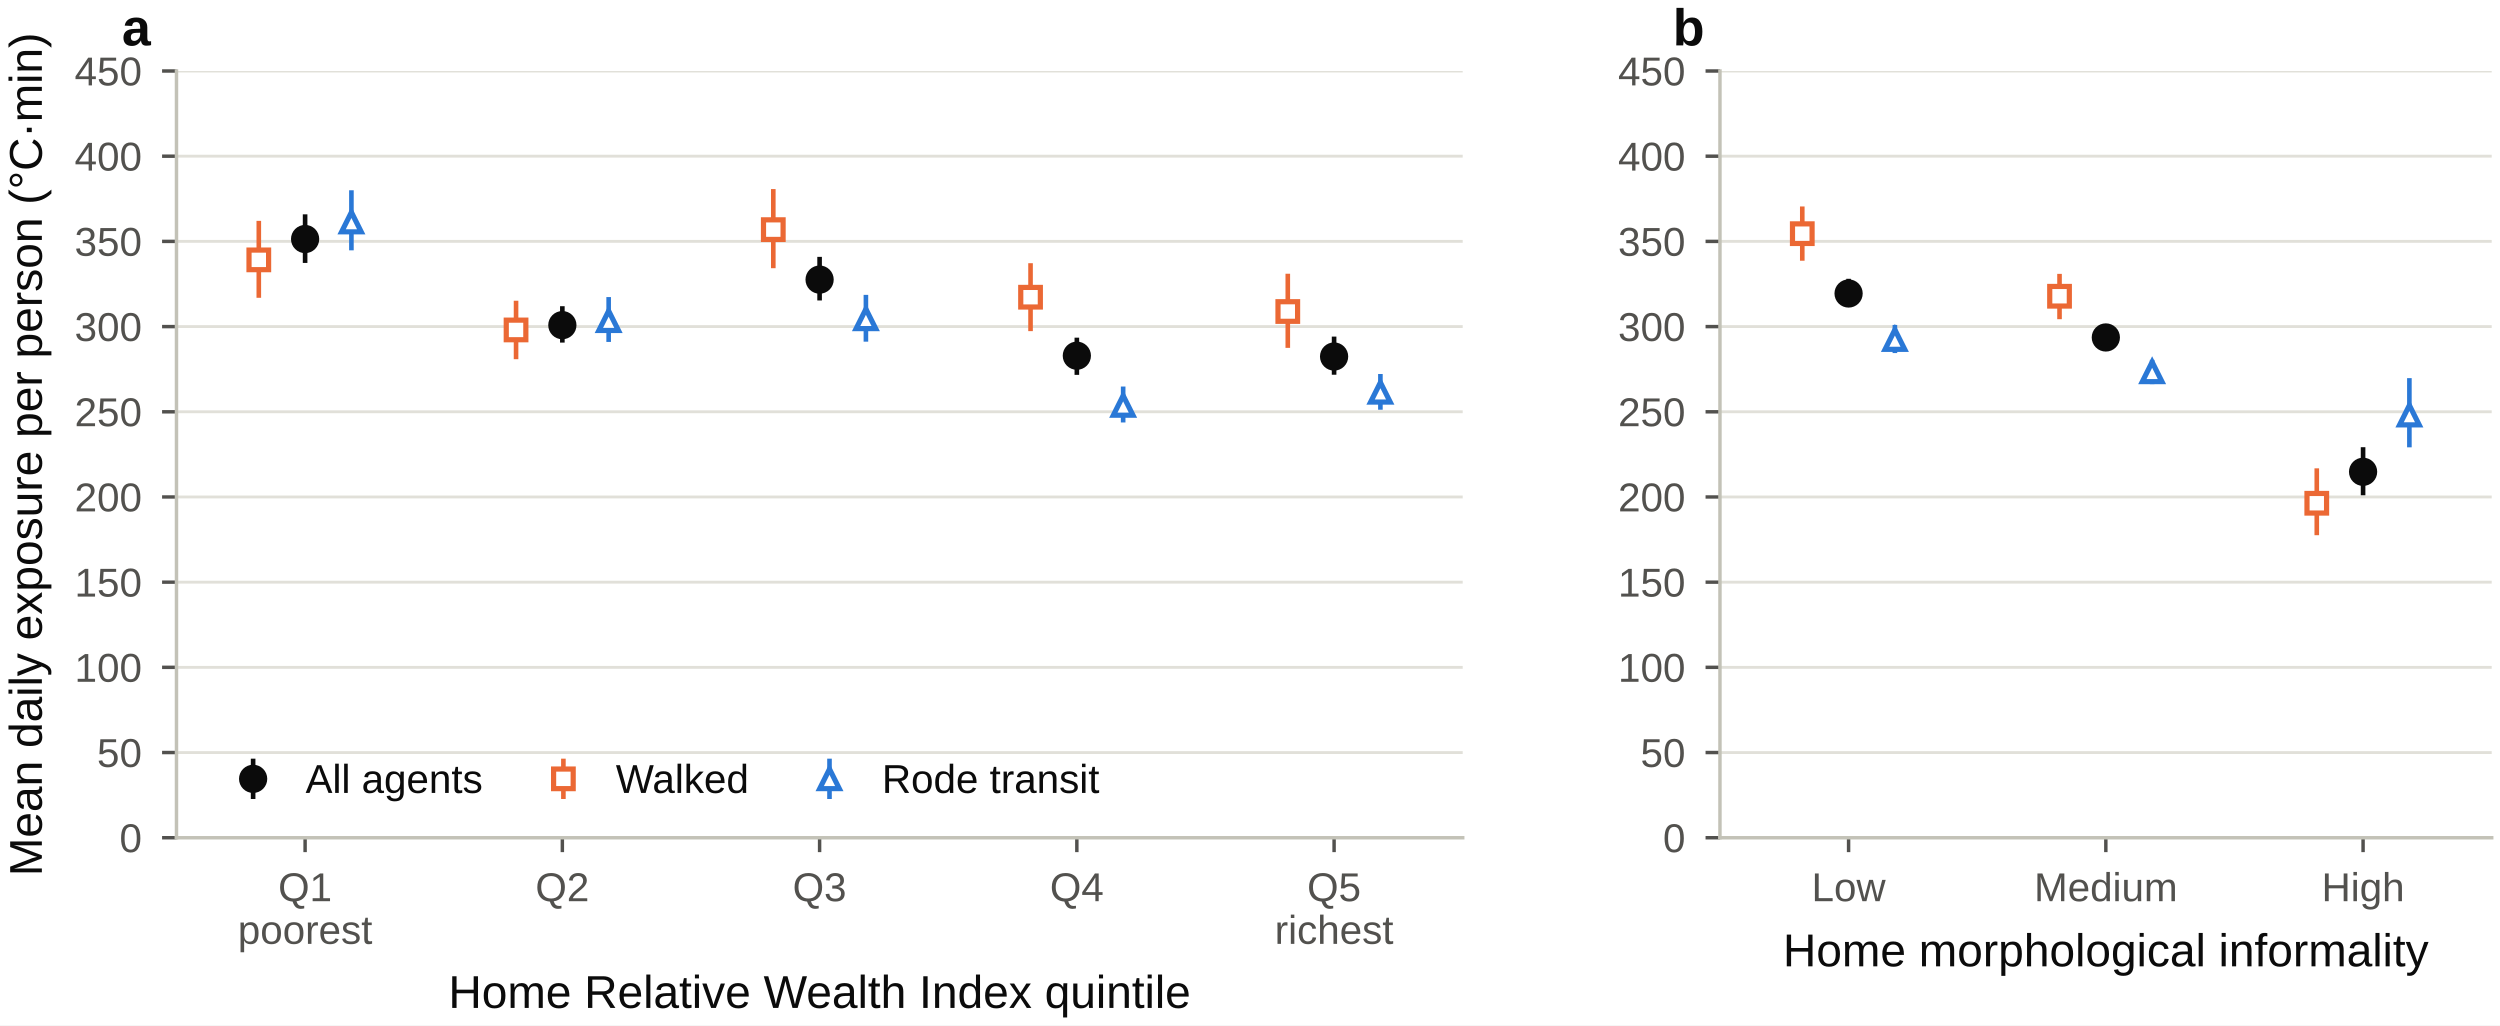
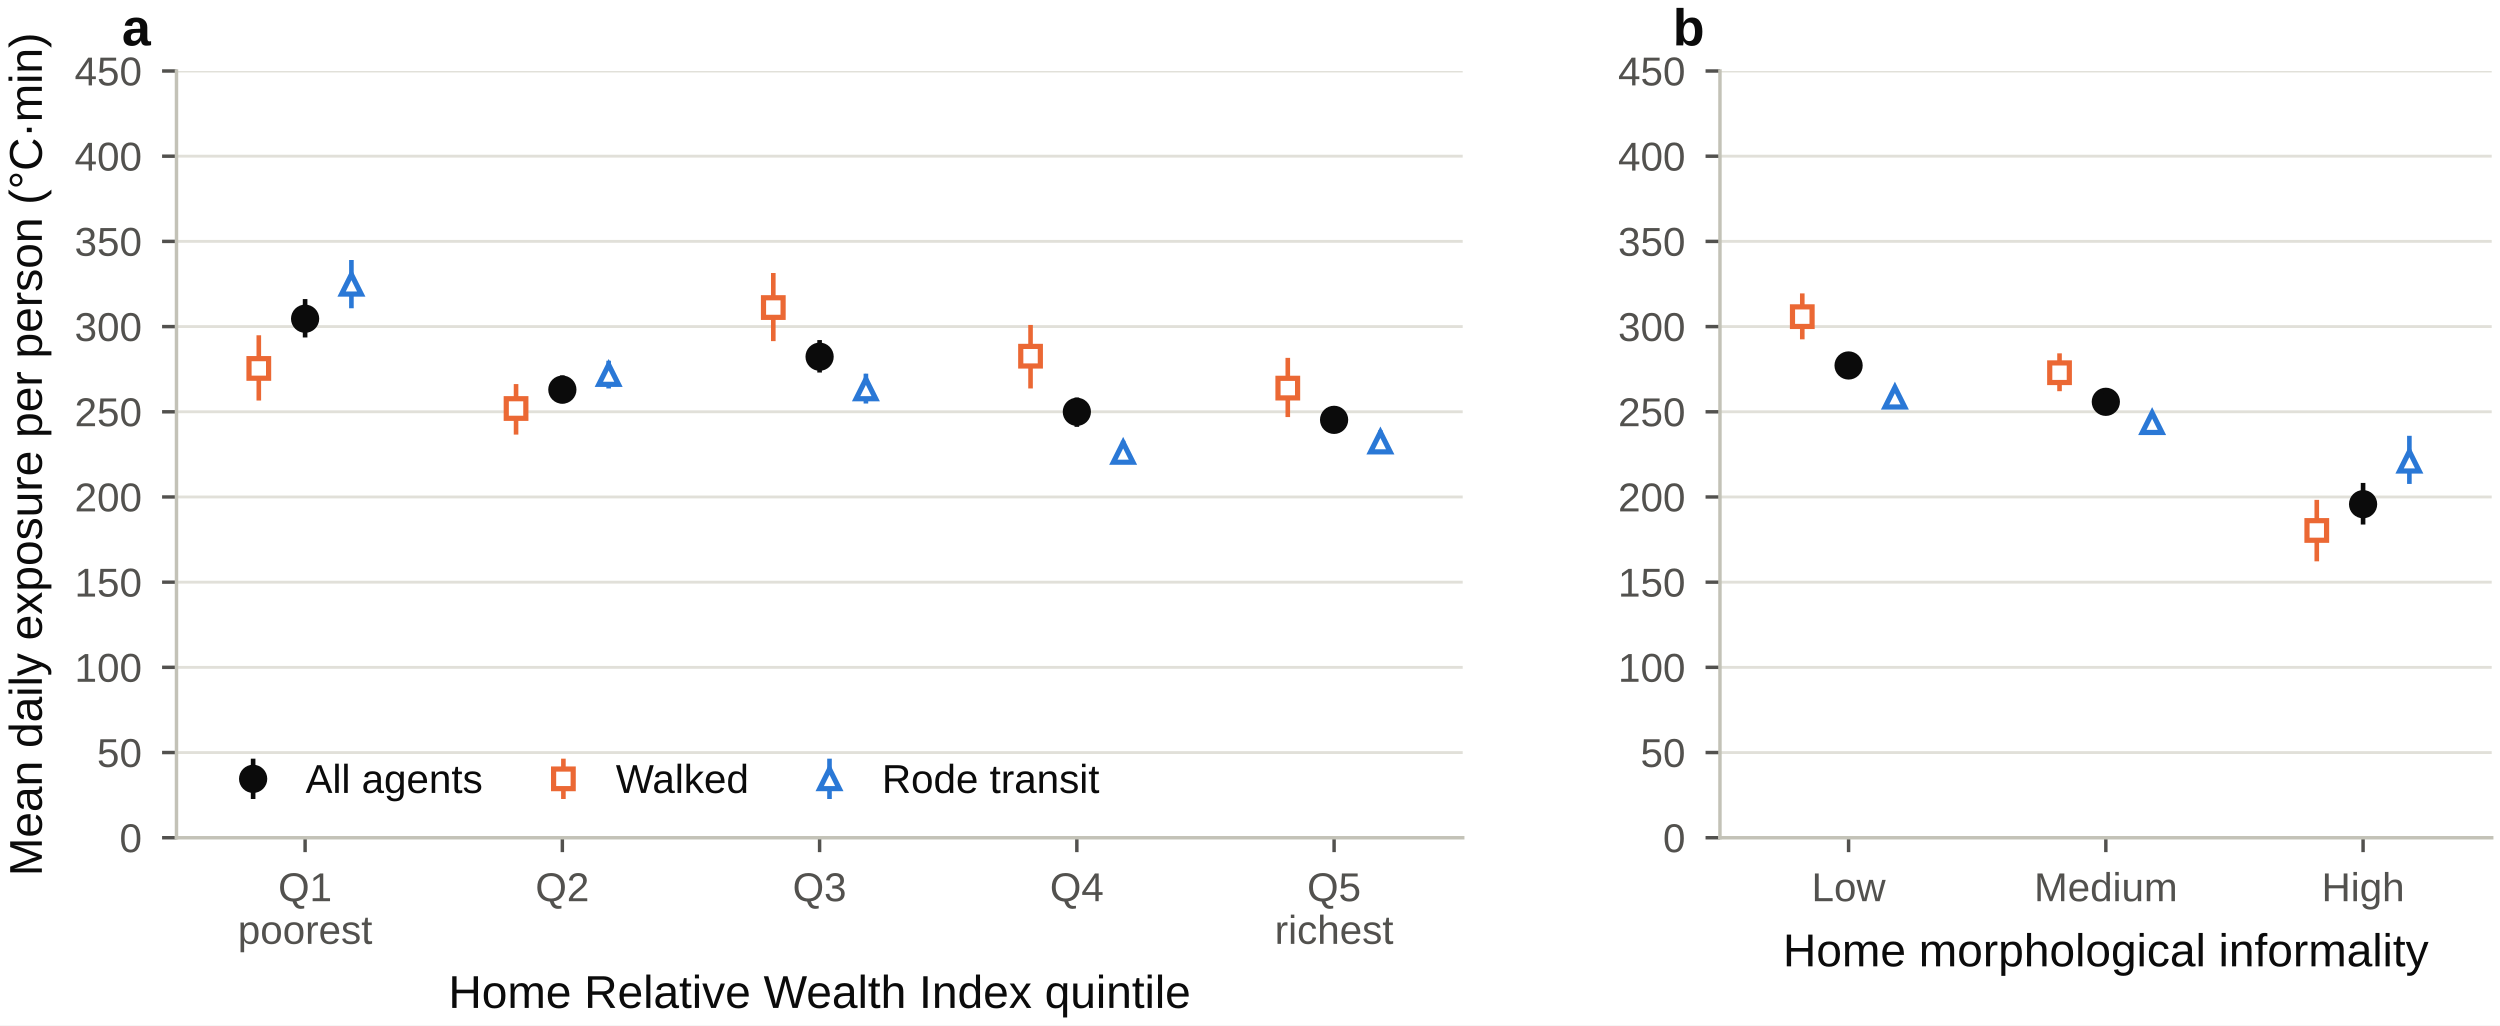
<svg xmlns="http://www.w3.org/2000/svg" xmlns:xlink="http://www.w3.org/1999/xlink" width="433.825pt" height="177.937pt" viewBox="0 0 433.825 177.937" version="1.1">
  <defs>
    <style type="text/css">*{stroke-linejoin: round; stroke-linecap: butt}</style>
  </defs>
  <g id="figure_1">
    <g id="patch_1">
      <path d="M 0 177.937  L 433.825 177.937  L 433.825 -0  L 0 -0  z " style="fill: #ffffff" />
    </g>
    <g id="axes_1">
      <g id="patch_2">
        <path d="M 30.625 145.375  L 253.825 145.375  L 253.825 12.319  L 30.625 12.319  z " style="fill: #ffffff" />
      </g>
      <g id="matplotlib.axis_1">
        <g id="xtick_1">
          <g id="line2d_1">
            <defs>
-               <path id="mcb47ee07dd" d="M 0 0  L 0 2.5  " style="stroke: #52514e; stroke-width: 0.6" />
+               <path id="me8b4abeab0" d="M 0 0  L 0 2.5  " style="stroke: #52514e; stroke-width: 0.6" />
            </defs>
            <g>
-               <use xlink:href="#mcb47ee07dd" x="52.945" y="145.375" style="fill: #52514e; stroke: #52514e; stroke-width: 0.6" />
+               <use xlink:href="#me8b4abeab0" x="52.945" y="145.375" style="fill: #52514e; stroke: #52514e; stroke-width: 0.6" />
            </g>
          </g>
          <g id="text_1">
            <text style="font-size: 7px; font-family: 'Arial'; fill: #52514e" transform="translate(48.2768 156.3857)">Q1</text>
            <text style="font-size: 7px; font-family: 'Arial'; fill: #52514e" transform="translate(41.27242 163.7895)">poorest</text>
          </g>
        </g>
        <g id="xtick_2">
          <g id="line2d_2">
            <g>
-               <use xlink:href="#mcb47ee07dd" x="97.585" y="145.375" style="fill: #52514e; stroke: #52514e; stroke-width: 0.6" />
+               <use xlink:href="#me8b4abeab0" x="97.585" y="145.375" style="fill: #52514e; stroke: #52514e; stroke-width: 0.6" />
            </g>
          </g>
          <g id="text_2">
            <text style="font-size: 7px; font-family: 'Arial'; text-anchor: middle; fill: #52514e" x="97.585" y="156.386" transform="rotate(-0 97.58547 156.3857)">Q2</text>
          </g>
        </g>
        <g id="xtick_3">
          <g id="line2d_3">
            <g>
-               <use xlink:href="#mcb47ee07dd" x="142.225" y="145.375" style="fill: #52514e; stroke: #52514e; stroke-width: 0.6" />
+               <use xlink:href="#me8b4abeab0" x="142.225" y="145.375" style="fill: #52514e; stroke: #52514e; stroke-width: 0.6" />
            </g>
          </g>
          <g id="text_3">
            <text style="font-size: 7px; font-family: 'Arial'; text-anchor: middle; fill: #52514e" x="142.225" y="156.386" transform="rotate(-0 142.2255 156.3857)">Q3</text>
          </g>
        </g>
        <g id="xtick_4">
          <g id="line2d_4">
            <g>
-               <use xlink:href="#mcb47ee07dd" x="186.865" y="145.375" style="fill: #52514e; stroke: #52514e; stroke-width: 0.6" />
+               <use xlink:href="#me8b4abeab0" x="186.865" y="145.375" style="fill: #52514e; stroke: #52514e; stroke-width: 0.6" />
            </g>
          </g>
          <g id="text_4">
            <text style="font-size: 7px; font-family: 'Arial'; text-anchor: middle; fill: #52514e" x="186.865" y="156.386" transform="rotate(-0 186.8655 156.3857)">Q4</text>
          </g>
        </g>
        <g id="xtick_5">
          <g id="line2d_5">
            <g>
-               <use xlink:href="#mcb47ee07dd" x="231.505" y="145.375" style="fill: #52514e; stroke: #52514e; stroke-width: 0.6" />
+               <use xlink:href="#me8b4abeab0" x="231.505" y="145.375" style="fill: #52514e; stroke: #52514e; stroke-width: 0.6" />
            </g>
          </g>
          <g id="text_5">
            <text style="font-size: 7px; font-family: 'Arial'; fill: #52514e" transform="translate(226.8368 156.3857)">Q5</text>
            <text style="font-size: 7px; font-family: 'Arial'; fill: #52514e" transform="translate(221.1974 163.7895)">richest</text>
          </g>
        </g>
        <g id="text_6">
          <text style="font-size: 8px; font-family: 'Arial'; text-anchor: middle; fill: #0b0b0b" x="142.225" y="174.907" transform="rotate(-0 142.2255 174.907)">Home Relative Wealth Index quintile</text>
        </g>
      </g>
      <g id="matplotlib.axis_2">
        <g id="ytick_1">
          <g id="line2d_6">
-             <path d="M 30.625 145.375  L 253.825 145.375  " clip-path="url(#p8432a512cd)" style="fill: none; stroke: #e1e0d9; stroke-width: 0.5; stroke-linecap: square" />
+             <path d="M 30.625 145.375  L 253.825 145.375  " clip-path="url(#p16212b5132)" style="fill: none; stroke: #e1e0d9; stroke-width: 0.5; stroke-linecap: square" />
          </g>
          <g id="line2d_7">
            <defs>
-               <path id="m8e9484d04b" d="M 0 0  L -2.5 0  " style="stroke: #52514e; stroke-width: 0.6" />
+               <path id="m7a0cb99cd7" d="M 0 0  L -2.5 0  " style="stroke: #52514e; stroke-width: 0.6" />
            </defs>
            <g>
-               <use xlink:href="#m8e9484d04b" x="30.625" y="145.375" style="fill: #52514e; stroke: #52514e; stroke-width: 0.6" />
+               <use xlink:href="#m7a0cb99cd7" x="30.625" y="145.375" style="fill: #52514e; stroke: #52514e; stroke-width: 0.6" />
            </g>
          </g>
          <g id="text_7">
            <text style="font-size: 7px; font-family: 'Arial'; text-anchor: end; fill: #52514e" x="24.625" y="147.88" transform="rotate(-0 24.62547 147.8805)">0</text>
          </g>
        </g>
        <g id="ytick_2">
          <g id="line2d_8">
-             <path d="M 30.625 130.591  L 253.825 130.591  " clip-path="url(#p8432a512cd)" style="fill: none; stroke: #e1e0d9; stroke-width: 0.5; stroke-linecap: square" />
+             <path d="M 30.625 130.591  L 253.825 130.591  " clip-path="url(#p16212b5132)" style="fill: none; stroke: #e1e0d9; stroke-width: 0.5; stroke-linecap: square" />
          </g>
          <g id="line2d_9">
            <g>
-               <use xlink:href="#m8e9484d04b" x="30.625" y="130.591" style="fill: #52514e; stroke: #52514e; stroke-width: 0.6" />
+               <use xlink:href="#m7a0cb99cd7" x="30.625" y="130.591" style="fill: #52514e; stroke: #52514e; stroke-width: 0.6" />
            </g>
          </g>
          <g id="text_8">
            <text style="font-size: 7px; font-family: 'Arial'; text-anchor: end; fill: #52514e" x="24.625" y="133.096" transform="rotate(-0 24.62547 133.0965)">50</text>
          </g>
        </g>
        <g id="ytick_3">
          <g id="line2d_10">
-             <path d="M 30.625 115.807  L 253.825 115.807  " clip-path="url(#p8432a512cd)" style="fill: none; stroke: #e1e0d9; stroke-width: 0.5; stroke-linecap: square" />
+             <path d="M 30.625 115.807  L 253.825 115.807  " clip-path="url(#p16212b5132)" style="fill: none; stroke: #e1e0d9; stroke-width: 0.5; stroke-linecap: square" />
          </g>
          <g id="line2d_11">
            <g>
-               <use xlink:href="#m8e9484d04b" x="30.625" y="115.807" style="fill: #52514e; stroke: #52514e; stroke-width: 0.6" />
+               <use xlink:href="#m7a0cb99cd7" x="30.625" y="115.807" style="fill: #52514e; stroke: #52514e; stroke-width: 0.6" />
            </g>
          </g>
          <g id="text_9">
            <text style="font-size: 7px; font-family: 'Arial'; text-anchor: end; fill: #52514e" x="24.625" y="118.312" transform="rotate(-0 24.62547 118.3125)">100</text>
          </g>
        </g>
        <g id="ytick_4">
          <g id="line2d_12">
-             <path d="M 30.625 101.023  L 253.825 101.023  " clip-path="url(#p8432a512cd)" style="fill: none; stroke: #e1e0d9; stroke-width: 0.5; stroke-linecap: square" />
+             <path d="M 30.625 101.023  L 253.825 101.023  " clip-path="url(#p16212b5132)" style="fill: none; stroke: #e1e0d9; stroke-width: 0.5; stroke-linecap: square" />
          </g>
          <g id="line2d_13">
            <g>
-               <use xlink:href="#m8e9484d04b" x="30.625" y="101.023" style="fill: #52514e; stroke: #52514e; stroke-width: 0.6" />
+               <use xlink:href="#m7a0cb99cd7" x="30.625" y="101.023" style="fill: #52514e; stroke: #52514e; stroke-width: 0.6" />
            </g>
          </g>
          <g id="text_10">
            <text style="font-size: 7px; font-family: 'Arial'; text-anchor: end; fill: #52514e" x="24.625" y="103.528" transform="rotate(-0 24.62547 103.5285)">150</text>
          </g>
        </g>
        <g id="ytick_5">
          <g id="line2d_14">
-             <path d="M 30.625 86.239  L 253.825 86.239  " clip-path="url(#p8432a512cd)" style="fill: none; stroke: #e1e0d9; stroke-width: 0.5; stroke-linecap: square" />
+             <path d="M 30.625 86.239  L 253.825 86.239  " clip-path="url(#p16212b5132)" style="fill: none; stroke: #e1e0d9; stroke-width: 0.5; stroke-linecap: square" />
          </g>
          <g id="line2d_15">
            <g>
-               <use xlink:href="#m8e9484d04b" x="30.625" y="86.239" style="fill: #52514e; stroke: #52514e; stroke-width: 0.6" />
+               <use xlink:href="#m7a0cb99cd7" x="30.625" y="86.239" style="fill: #52514e; stroke: #52514e; stroke-width: 0.6" />
            </g>
          </g>
          <g id="text_11">
            <text style="font-size: 7px; font-family: 'Arial'; text-anchor: end; fill: #52514e" x="24.625" y="88.744" transform="rotate(-0 24.62547 88.74448)">200</text>
          </g>
        </g>
        <g id="ytick_6">
          <g id="line2d_16">
-             <path d="M 30.625 71.455  L 253.825 71.455  " clip-path="url(#p8432a512cd)" style="fill: none; stroke: #e1e0d9; stroke-width: 0.5; stroke-linecap: square" />
+             <path d="M 30.625 71.455  L 253.825 71.455  " clip-path="url(#p16212b5132)" style="fill: none; stroke: #e1e0d9; stroke-width: 0.5; stroke-linecap: square" />
          </g>
          <g id="line2d_17">
            <g>
-               <use xlink:href="#m8e9484d04b" x="30.625" y="71.455" style="fill: #52514e; stroke: #52514e; stroke-width: 0.6" />
+               <use xlink:href="#m7a0cb99cd7" x="30.625" y="71.455" style="fill: #52514e; stroke: #52514e; stroke-width: 0.6" />
            </g>
          </g>
          <g id="text_12">
            <text style="font-size: 7px; font-family: 'Arial'; text-anchor: end; fill: #52514e" x="24.625" y="73.96" transform="rotate(-0 24.62547 73.96048)">250</text>
          </g>
        </g>
        <g id="ytick_7">
          <g id="line2d_18">
-             <path d="M 30.625 56.671  L 253.825 56.671  " clip-path="url(#p8432a512cd)" style="fill: none; stroke: #e1e0d9; stroke-width: 0.5; stroke-linecap: square" />
+             <path d="M 30.625 56.671  L 253.825 56.671  " clip-path="url(#p16212b5132)" style="fill: none; stroke: #e1e0d9; stroke-width: 0.5; stroke-linecap: square" />
          </g>
          <g id="line2d_19">
            <g>
-               <use xlink:href="#m8e9484d04b" x="30.625" y="56.671" style="fill: #52514e; stroke: #52514e; stroke-width: 0.6" />
+               <use xlink:href="#m7a0cb99cd7" x="30.625" y="56.671" style="fill: #52514e; stroke: #52514e; stroke-width: 0.6" />
            </g>
          </g>
          <g id="text_13">
            <text style="font-size: 7px; font-family: 'Arial'; text-anchor: end; fill: #52514e" x="24.625" y="59.176" transform="rotate(-0 24.62547 59.17648)">300</text>
          </g>
        </g>
        <g id="ytick_8">
          <g id="line2d_20">
-             <path d="M 30.625 41.887  L 253.825 41.887  " clip-path="url(#p8432a512cd)" style="fill: none; stroke: #e1e0d9; stroke-width: 0.5; stroke-linecap: square" />
+             <path d="M 30.625 41.887  L 253.825 41.887  " clip-path="url(#p16212b5132)" style="fill: none; stroke: #e1e0d9; stroke-width: 0.5; stroke-linecap: square" />
          </g>
          <g id="line2d_21">
            <g>
-               <use xlink:href="#m8e9484d04b" x="30.625" y="41.887" style="fill: #52514e; stroke: #52514e; stroke-width: 0.6" />
+               <use xlink:href="#m7a0cb99cd7" x="30.625" y="41.887" style="fill: #52514e; stroke: #52514e; stroke-width: 0.6" />
            </g>
          </g>
          <g id="text_14">
            <text style="font-size: 7px; font-family: 'Arial'; text-anchor: end; fill: #52514e" x="24.625" y="44.392" transform="rotate(-0 24.62547 44.39248)">350</text>
          </g>
        </g>
        <g id="ytick_9">
          <g id="line2d_22">
-             <path d="M 30.625 27.103  L 253.825 27.103  " clip-path="url(#p8432a512cd)" style="fill: none; stroke: #e1e0d9; stroke-width: 0.5; stroke-linecap: square" />
+             <path d="M 30.625 27.103  L 253.825 27.103  " clip-path="url(#p16212b5132)" style="fill: none; stroke: #e1e0d9; stroke-width: 0.5; stroke-linecap: square" />
          </g>
          <g id="line2d_23">
            <g>
-               <use xlink:href="#m8e9484d04b" x="30.625" y="27.103" style="fill: #52514e; stroke: #52514e; stroke-width: 0.6" />
+               <use xlink:href="#m7a0cb99cd7" x="30.625" y="27.103" style="fill: #52514e; stroke: #52514e; stroke-width: 0.6" />
            </g>
          </g>
          <g id="text_15">
            <text style="font-size: 7px; font-family: 'Arial'; text-anchor: end; fill: #52514e" x="24.625" y="29.608" transform="rotate(-0 24.62547 29.60848)">400</text>
          </g>
        </g>
        <g id="ytick_10">
          <g id="line2d_24">
-             <path d="M 30.625 12.319  L 253.825 12.319  " clip-path="url(#p8432a512cd)" style="fill: none; stroke: #e1e0d9; stroke-width: 0.5; stroke-linecap: square" />
+             <path d="M 30.625 12.319  L 253.825 12.319  " clip-path="url(#p16212b5132)" style="fill: none; stroke: #e1e0d9; stroke-width: 0.5; stroke-linecap: square" />
          </g>
          <g id="line2d_25">
            <g>
-               <use xlink:href="#m8e9484d04b" x="30.625" y="12.319" style="fill: #52514e; stroke: #52514e; stroke-width: 0.6" />
+               <use xlink:href="#m7a0cb99cd7" x="30.625" y="12.319" style="fill: #52514e; stroke: #52514e; stroke-width: 0.6" />
            </g>
          </g>
          <g id="text_16">
            <text style="font-size: 7px; font-family: 'Arial'; text-anchor: end; fill: #52514e" x="24.625" y="14.824" transform="rotate(-0 24.62547 14.82448)">450</text>
          </g>
        </g>
        <g id="text_17">
          <text style="font-size: 8px; font-family: 'Arial'; text-anchor: middle; fill: #0b0b0b" x="7.264" y="78.847" transform="rotate(-90 7.26375 78.84725)">Mean daily exposure per person (°C·min)</text>
        </g>
      </g>
      <g id="LineCollection_1">
-         <path d="M 52.945 45.628  L 52.945 37.189  " clip-path="url(#p8432a512cd)" style="fill: none; stroke: #0b0b0b; stroke-width: 0.8" />
-         <path d="M 97.585 59.447  L 97.585 53.13  " clip-path="url(#p8432a512cd)" style="fill: none; stroke: #0b0b0b; stroke-width: 0.8" />
-         <path d="M 142.225 52.14  L 142.225 44.569  " clip-path="url(#p8432a512cd)" style="fill: none; stroke: #0b0b0b; stroke-width: 0.8" />
-         <path d="M 186.865 65.055  L 186.865 58.593  " clip-path="url(#p8432a512cd)" style="fill: none; stroke: #0b0b0b; stroke-width: 0.8" />
-         <path d="M 231.505 65.024  L 231.505 58.413  " clip-path="url(#p8432a512cd)" style="fill: none; stroke: #0b0b0b; stroke-width: 0.8" />
+         <path d="M 52.945 58.561  L 52.945 51.9  " clip-path="url(#p16212b5132)" style="fill: none; stroke: #0b0b0b; stroke-width: 0.8" />
+         <path d="M 97.585 69.983  L 97.585 65.138  " clip-path="url(#p16212b5132)" style="fill: none; stroke: #0b0b0b; stroke-width: 0.8" />
+         <path d="M 142.225 64.648  L 142.225 59.012  " clip-path="url(#p16212b5132)" style="fill: none; stroke: #0b0b0b; stroke-width: 0.8" />
+         <path d="M 186.865 74.069  L 186.865 68.987  " clip-path="url(#p16212b5132)" style="fill: none; stroke: #0b0b0b; stroke-width: 0.8" />
+         <path d="M 231.505 75.132  L 231.505 70.452  " clip-path="url(#p16212b5132)" style="fill: none; stroke: #0b0b0b; stroke-width: 0.8" />
      </g>
      <g id="LineCollection_2">
-         <path d="M 44.91 51.679  L 44.91 38.328  " clip-path="url(#p8432a512cd)" style="fill: none; stroke: #eb6834; stroke-width: 0.8" />
-         <path d="M 89.55 62.336  L 89.55 52.185  " clip-path="url(#p8432a512cd)" style="fill: none; stroke: #eb6834; stroke-width: 0.8" />
-         <path d="M 134.19 46.538  L 134.19 32.807  " clip-path="url(#p8432a512cd)" style="fill: none; stroke: #eb6834; stroke-width: 0.8" />
-         <path d="M 178.83 57.46  L 178.83 45.67  " clip-path="url(#p8432a512cd)" style="fill: none; stroke: #eb6834; stroke-width: 0.8" />
-         <path d="M 223.47 60.361  L 223.47 47.506  " clip-path="url(#p8432a512cd)" style="fill: none; stroke: #eb6834; stroke-width: 0.8" />
+         <path d="M 44.91 69.503  L 44.91 58.182  " clip-path="url(#p16212b5132)" style="fill: none; stroke: #eb6834; stroke-width: 0.8" />
+         <path d="M 89.55 75.417  L 89.55 66.647  " clip-path="url(#p16212b5132)" style="fill: none; stroke: #eb6834; stroke-width: 0.8" />
+         <path d="M 134.19 59.192  L 134.19 47.377  " clip-path="url(#p16212b5132)" style="fill: none; stroke: #eb6834; stroke-width: 0.8" />
+         <path d="M 178.83 67.415  L 178.83 56.388  " clip-path="url(#p16212b5132)" style="fill: none; stroke: #eb6834; stroke-width: 0.8" />
+         <path d="M 223.47 72.373  L 223.47 62.099  " clip-path="url(#p16212b5132)" style="fill: none; stroke: #eb6834; stroke-width: 0.8" />
      </g>
      <g id="LineCollection_3">
-         <path d="M 60.981 43.44  L 60.981 33.013  " clip-path="url(#p8432a512cd)" style="fill: none; stroke: #2a78d6; stroke-width: 0.8" />
-         <path d="M 105.621 59.334  L 105.621 51.553  " clip-path="url(#p8432a512cd)" style="fill: none; stroke: #2a78d6; stroke-width: 0.8" />
-         <path d="M 150.261 59.288  L 150.261 51.163  " clip-path="url(#p8432a512cd)" style="fill: none; stroke: #2a78d6; stroke-width: 0.8" />
-         <path d="M 194.901 73.316  L 194.901 67.077  " clip-path="url(#p8432a512cd)" style="fill: none; stroke: #2a78d6; stroke-width: 0.8" />
-         <path d="M 239.541 71.096  L 239.541 64.898  " clip-path="url(#p8432a512cd)" style="fill: none; stroke: #2a78d6; stroke-width: 0.8" />
+         <path d="M 60.981 53.493  L 60.981 45.121  " clip-path="url(#p16212b5132)" style="fill: none; stroke: #2a78d6; stroke-width: 0.8" />
+         <path d="M 105.621 67.411  L 105.621 62.598  " clip-path="url(#p16212b5132)" style="fill: none; stroke: #2a78d6; stroke-width: 0.8" />
+         <path d="M 150.261 70.02  L 150.261 64.839  " clip-path="url(#p16212b5132)" style="fill: none; stroke: #2a78d6; stroke-width: 0.8" />
+         <path d="M 194.901 80.432  L 194.901 76.489  " clip-path="url(#p16212b5132)" style="fill: none; stroke: #2a78d6; stroke-width: 0.8" />
+         <path d="M 239.541 78.672  L 239.541 74.671  " clip-path="url(#p16212b5132)" style="fill: none; stroke: #2a78d6; stroke-width: 0.8" />
      </g>
      <g id="line2d_26">
        <defs>
-           <path id="m02c1b3b23f" d="M 0 2  C 0.53 2 1.039 1.789 1.414 1.414  C 1.789 1.039 2 0.53 2 0  C 2 -0.53 1.789 -1.039 1.414 -1.414  C 1.039 -1.789 0.53 -2 0 -2  C -0.53 -2 -1.039 -1.789 -1.414 -1.414  C -1.789 -1.039 -2 -0.53 -2 0  C -2 0.53 -1.789 1.039 -1.414 1.414  C -1.039 1.789 -0.53 2 0 2  z " style="stroke: #0b0b0b; stroke-width: 0.9" />
+           <path id="mbb3d661cba" d="M 0 2  C 0.53 2 1.039 1.789 1.414 1.414  C 1.789 1.039 2 0.53 2 0  C 2 -0.53 1.789 -1.039 1.414 -1.414  C 1.039 -1.789 0.53 -2 0 -2  C -0.53 -2 -1.039 -1.789 -1.414 -1.414  C -1.789 -1.039 -2 -0.53 -2 0  C -2 0.53 -1.789 1.039 -1.414 1.414  C -1.039 1.789 -0.53 2 0 2  z " style="stroke: #0b0b0b; stroke-width: 0.9" />
        </defs>
-         <g clip-path="url(#p8432a512cd)">
-           <use xlink:href="#m02c1b3b23f" x="52.945" y="41.479" style="fill: #0b0b0b; stroke: #0b0b0b; stroke-width: 0.9" />
-           <use xlink:href="#m02c1b3b23f" x="97.585" y="56.423" style="fill: #0b0b0b; stroke: #0b0b0b; stroke-width: 0.9" />
-           <use xlink:href="#m02c1b3b23f" x="142.225" y="48.521" style="fill: #0b0b0b; stroke: #0b0b0b; stroke-width: 0.9" />
-           <use xlink:href="#m02c1b3b23f" x="186.865" y="61.726" style="fill: #0b0b0b; stroke: #0b0b0b; stroke-width: 0.9" />
-           <use xlink:href="#m02c1b3b23f" x="231.505" y="61.865" style="fill: #0b0b0b; stroke: #0b0b0b; stroke-width: 0.9" />
+         <g clip-path="url(#p16212b5132)">
+           <use xlink:href="#mbb3d661cba" x="52.945" y="55.308" style="fill: #0b0b0b; stroke: #0b0b0b; stroke-width: 0.9" />
+           <use xlink:href="#mbb3d661cba" x="97.585" y="67.617" style="fill: #0b0b0b; stroke: #0b0b0b; stroke-width: 0.9" />
+           <use xlink:href="#mbb3d661cba" x="142.225" y="61.898" style="fill: #0b0b0b; stroke: #0b0b0b; stroke-width: 0.9" />
+           <use xlink:href="#mbb3d661cba" x="186.865" y="71.464" style="fill: #0b0b0b; stroke: #0b0b0b; stroke-width: 0.9" />
+           <use xlink:href="#mbb3d661cba" x="231.505" y="72.857" style="fill: #0b0b0b; stroke: #0b0b0b; stroke-width: 0.9" />
        </g>
      </g>
      <g id="line2d_27">
        <defs>
-           <path id="mee8a80bf73" d="M -1.7 1.7  L 1.7 1.7  L 1.7 -1.7  L -1.7 -1.7  z " style="stroke: #eb6834; stroke-width: 0.9; stroke-linejoin: miter" />
+           <path id="m64387b43eb" d="M -1.7 1.7  L 1.7 1.7  L 1.7 -1.7  L -1.7 -1.7  z " style="stroke: #eb6834; stroke-width: 0.9; stroke-linejoin: miter" />
        </defs>
-         <g clip-path="url(#p8432a512cd)">
-           <use xlink:href="#mee8a80bf73" x="44.91" y="45.096" style="fill: #ffffff; stroke: #eb6834; stroke-width: 0.9; stroke-linejoin: miter" />
-           <use xlink:href="#mee8a80bf73" x="89.55" y="57.255" style="fill: #ffffff; stroke: #eb6834; stroke-width: 0.9; stroke-linejoin: miter" />
-           <use xlink:href="#mee8a80bf73" x="134.19" y="39.848" style="fill: #ffffff; stroke: #eb6834; stroke-width: 0.9; stroke-linejoin: miter" />
-           <use xlink:href="#mee8a80bf73" x="178.83" y="51.575" style="fill: #ffffff; stroke: #eb6834; stroke-width: 0.9; stroke-linejoin: miter" />
-           <use xlink:href="#mee8a80bf73" x="223.47" y="54.058" style="fill: #ffffff; stroke: #eb6834; stroke-width: 0.9; stroke-linejoin: miter" />
+         <g clip-path="url(#p16212b5132)">
+           <use xlink:href="#m64387b43eb" x="44.91" y="63.934" style="fill: #ffffff; stroke: #eb6834; stroke-width: 0.9; stroke-linejoin: miter" />
+           <use xlink:href="#m64387b43eb" x="89.55" y="70.889" style="fill: #ffffff; stroke: #eb6834; stroke-width: 0.9; stroke-linejoin: miter" />
+           <use xlink:href="#m64387b43eb" x="134.19" y="53.371" style="fill: #ffffff; stroke: #eb6834; stroke-width: 0.9; stroke-linejoin: miter" />
+           <use xlink:href="#m64387b43eb" x="178.83" y="61.811" style="fill: #ffffff; stroke: #eb6834; stroke-width: 0.9; stroke-linejoin: miter" />
+           <use xlink:href="#m64387b43eb" x="223.47" y="67.349" style="fill: #ffffff; stroke: #eb6834; stroke-width: 0.9; stroke-linejoin: miter" />
        </g>
      </g>
      <g id="line2d_28">
        <defs>
-           <path id="mce817e3c5d" d="M 0 -1.7  L -1.7 1.7  L 1.7 1.7  z " style="stroke: #2a78d6; stroke-width: 0.9; stroke-linejoin: miter" />
+           <path id="md0f844bebc" d="M 0 -1.7  L -1.7 1.7  L 1.7 1.7  z " style="stroke: #2a78d6; stroke-width: 0.9; stroke-linejoin: miter" />
        </defs>
-         <g clip-path="url(#p8432a512cd)">
-           <use xlink:href="#mce817e3c5d" x="60.981" y="38.529" style="fill: #ffffff; stroke: #2a78d6; stroke-width: 0.9; stroke-linejoin: miter" />
-           <use xlink:href="#mce817e3c5d" x="105.621" y="55.646" style="fill: #ffffff; stroke: #2a78d6; stroke-width: 0.9; stroke-linejoin: miter" />
-           <use xlink:href="#mce817e3c5d" x="150.261" y="55.326" style="fill: #ffffff; stroke: #2a78d6; stroke-width: 0.9; stroke-linejoin: miter" />
-           <use xlink:href="#mce817e3c5d" x="194.901" y="70.347" style="fill: #ffffff; stroke: #2a78d6; stroke-width: 0.9; stroke-linejoin: miter" />
-           <use xlink:href="#mce817e3c5d" x="239.541" y="68.067" style="fill: #ffffff; stroke: #2a78d6; stroke-width: 0.9; stroke-linejoin: miter" />
+         <g clip-path="url(#p16212b5132)">
+           <use xlink:href="#md0f844bebc" x="60.981" y="49.326" style="fill: #ffffff; stroke: #2a78d6; stroke-width: 0.9; stroke-linejoin: miter" />
+           <use xlink:href="#md0f844bebc" x="105.621" y="64.995" style="fill: #ffffff; stroke: #2a78d6; stroke-width: 0.9; stroke-linejoin: miter" />
+           <use xlink:href="#md0f844bebc" x="150.261" y="67.495" style="fill: #ffffff; stroke: #2a78d6; stroke-width: 0.9; stroke-linejoin: miter" />
+           <use xlink:href="#md0f844bebc" x="194.901" y="78.512" style="fill: #ffffff; stroke: #2a78d6; stroke-width: 0.9; stroke-linejoin: miter" />
+           <use xlink:href="#md0f844bebc" x="239.541" y="76.709" style="fill: #ffffff; stroke: #2a78d6; stroke-width: 0.9; stroke-linejoin: miter" />
        </g>
      </g>
      <g id="patch_3">
        <path d="M 30.625 145.375  L 30.625 12.319  " style="fill: none; stroke: #c3c2b7; stroke-width: 0.6; stroke-linejoin: miter; stroke-linecap: square" />
      </g>
      <g id="patch_4">
        <path d="M 30.625 145.375  L 253.825 145.375  " style="fill: none; stroke: #c3c2b7; stroke-width: 0.6; stroke-linejoin: miter; stroke-linecap: square" />
      </g>
      <g id="text_18">
        <text style="font-weight: 700; font-size: 9px; font-family: 'Arial'; text-anchor: end; fill: #0b0b0b" x="26.161" y="7.882" transform="rotate(-0 26.16147 7.882031)">a</text>
      </g>
      <g id="legend_1">
        <g id="LineCollection_4">
          <path d="M 43.925 138.652  L 43.925 131.652  " style="fill: none; stroke: #0b0b0b; stroke-width: 0.8" />
        </g>
        <g id="line2d_29" />
        <g id="line2d_30">
          <g>
-             <use xlink:href="#m02c1b3b23f" x="43.925" y="135.152" style="fill: #0b0b0b; stroke: #0b0b0b; stroke-width: 0.9" />
+             <use xlink:href="#mbb3d661cba" x="43.925" y="135.152" style="fill: #0b0b0b; stroke: #0b0b0b; stroke-width: 0.9" />
          </g>
        </g>
        <g id="text_19">
          <text style="font-size: 7px; font-family: 'Arial'; text-anchor: start; fill: #0b0b0b" x="53.025" y="137.602" transform="rotate(-0 53.02547 137.602)">All agents</text>
        </g>
        <g id="LineCollection_5">
          <path d="M 97.765 138.652  L 97.765 131.652  " style="fill: none; stroke: #eb6834; stroke-width: 0.8" />
        </g>
        <g id="line2d_31" />
        <g id="line2d_32">
          <g>
-             <use xlink:href="#mee8a80bf73" x="97.765" y="135.152" style="fill: #ffffff; stroke: #eb6834; stroke-width: 0.9; stroke-linejoin: miter" />
+             <use xlink:href="#m64387b43eb" x="97.765" y="135.152" style="fill: #ffffff; stroke: #eb6834; stroke-width: 0.9; stroke-linejoin: miter" />
          </g>
        </g>
        <g id="text_20">
          <text style="font-size: 7px; font-family: 'Arial'; text-anchor: start; fill: #0b0b0b" x="106.865" y="137.602" transform="rotate(-0 106.8653 137.602)">Walked</text>
        </g>
        <g id="LineCollection_6">
          <path d="M 143.943 138.652  L 143.943 131.652  " style="fill: none; stroke: #2a78d6; stroke-width: 0.8" />
        </g>
        <g id="line2d_33" />
        <g id="line2d_34">
          <g>
-             <use xlink:href="#mce817e3c5d" x="143.943" y="135.152" style="fill: #ffffff; stroke: #2a78d6; stroke-width: 0.9; stroke-linejoin: miter" />
+             <use xlink:href="#md0f844bebc" x="143.943" y="135.152" style="fill: #ffffff; stroke: #2a78d6; stroke-width: 0.9; stroke-linejoin: miter" />
          </g>
        </g>
        <g id="text_21">
          <text style="font-size: 7px; font-family: 'Arial'; text-anchor: start; fill: #0b0b0b" x="153.043" y="137.602" transform="rotate(-0 153.0434 137.602)">Rode transit</text>
        </g>
      </g>
    </g>
    <g id="axes_2">
      <g id="patch_5">
        <path d="M 298.465 145.375  L 432.385 145.375  L 432.385 12.319  L 298.465 12.319  z " style="fill: #ffffff" />
      </g>
      <g id="matplotlib.axis_3">
        <g id="xtick_6">
          <g id="line2d_35">
            <g>
-               <use xlink:href="#mcb47ee07dd" x="320.785" y="145.375" style="fill: #52514e; stroke: #52514e; stroke-width: 0.6" />
+               <use xlink:href="#me8b4abeab0" x="320.785" y="145.375" style="fill: #52514e; stroke: #52514e; stroke-width: 0.6" />
            </g>
          </g>
          <g id="text_22">
            <text style="font-size: 7px; font-family: 'Arial'; text-anchor: middle; fill: #52514e" x="320.785" y="156.386" transform="rotate(-0 320.7855 156.3857)">Low</text>
          </g>
        </g>
        <g id="xtick_7">
          <g id="line2d_36">
            <g>
-               <use xlink:href="#mcb47ee07dd" x="365.425" y="145.375" style="fill: #52514e; stroke: #52514e; stroke-width: 0.6" />
+               <use xlink:href="#me8b4abeab0" x="365.425" y="145.375" style="fill: #52514e; stroke: #52514e; stroke-width: 0.6" />
            </g>
          </g>
          <g id="text_23">
            <text style="font-size: 7px; font-family: 'Arial'; text-anchor: middle; fill: #52514e" x="365.425" y="156.386" transform="rotate(-0 365.4255 156.3857)">Medium</text>
          </g>
        </g>
        <g id="xtick_8">
          <g id="line2d_37">
            <g>
-               <use xlink:href="#mcb47ee07dd" x="410.065" y="145.375" style="fill: #52514e; stroke: #52514e; stroke-width: 0.6" />
+               <use xlink:href="#me8b4abeab0" x="410.065" y="145.375" style="fill: #52514e; stroke: #52514e; stroke-width: 0.6" />
            </g>
          </g>
          <g id="text_24">
            <text style="font-size: 7px; font-family: 'Arial'; text-anchor: middle; fill: #52514e" x="410.065" y="156.386" transform="rotate(-0 410.0655 156.3857)">High</text>
          </g>
        </g>
        <g id="text_25">
          <text style="font-size: 8px; font-family: 'Arial'; text-anchor: middle; fill: #0b0b0b" x="365.425" y="167.683" transform="rotate(-0 365.4255 167.6827)">Home morphological informality</text>
        </g>
      </g>
      <g id="matplotlib.axis_4">
        <g id="ytick_11">
          <g id="line2d_38">
-             <path d="M 298.465 145.375  L 432.385 145.375  " clip-path="url(#pe82ee02139)" style="fill: none; stroke: #e1e0d9; stroke-width: 0.5; stroke-linecap: square" />
+             <path d="M 298.465 145.375  L 432.385 145.375  " clip-path="url(#pbca01bb0d9)" style="fill: none; stroke: #e1e0d9; stroke-width: 0.5; stroke-linecap: square" />
          </g>
          <g id="line2d_39">
            <g>
-               <use xlink:href="#m8e9484d04b" x="298.465" y="145.375" style="fill: #52514e; stroke: #52514e; stroke-width: 0.6" />
+               <use xlink:href="#m7a0cb99cd7" x="298.465" y="145.375" style="fill: #52514e; stroke: #52514e; stroke-width: 0.6" />
            </g>
          </g>
          <g id="text_26">
            <text style="font-size: 7px; font-family: 'Arial'; text-anchor: end; fill: #52514e" x="292.465" y="147.88" transform="rotate(-0 292.4655 147.8805)">0</text>
          </g>
        </g>
        <g id="ytick_12">
          <g id="line2d_40">
-             <path d="M 298.465 130.591  L 432.385 130.591  " clip-path="url(#pe82ee02139)" style="fill: none; stroke: #e1e0d9; stroke-width: 0.5; stroke-linecap: square" />
+             <path d="M 298.465 130.591  L 432.385 130.591  " clip-path="url(#pbca01bb0d9)" style="fill: none; stroke: #e1e0d9; stroke-width: 0.5; stroke-linecap: square" />
          </g>
          <g id="line2d_41">
            <g>
-               <use xlink:href="#m8e9484d04b" x="298.465" y="130.591" style="fill: #52514e; stroke: #52514e; stroke-width: 0.6" />
+               <use xlink:href="#m7a0cb99cd7" x="298.465" y="130.591" style="fill: #52514e; stroke: #52514e; stroke-width: 0.6" />
            </g>
          </g>
          <g id="text_27">
            <text style="font-size: 7px; font-family: 'Arial'; text-anchor: end; fill: #52514e" x="292.465" y="133.096" transform="rotate(-0 292.4655 133.0965)">50</text>
          </g>
        </g>
        <g id="ytick_13">
          <g id="line2d_42">
-             <path d="M 298.465 115.807  L 432.385 115.807  " clip-path="url(#pe82ee02139)" style="fill: none; stroke: #e1e0d9; stroke-width: 0.5; stroke-linecap: square" />
+             <path d="M 298.465 115.807  L 432.385 115.807  " clip-path="url(#pbca01bb0d9)" style="fill: none; stroke: #e1e0d9; stroke-width: 0.5; stroke-linecap: square" />
          </g>
          <g id="line2d_43">
            <g>
-               <use xlink:href="#m8e9484d04b" x="298.465" y="115.807" style="fill: #52514e; stroke: #52514e; stroke-width: 0.6" />
+               <use xlink:href="#m7a0cb99cd7" x="298.465" y="115.807" style="fill: #52514e; stroke: #52514e; stroke-width: 0.6" />
            </g>
          </g>
          <g id="text_28">
            <text style="font-size: 7px; font-family: 'Arial'; text-anchor: end; fill: #52514e" x="292.465" y="118.312" transform="rotate(-0 292.4655 118.3125)">100</text>
          </g>
        </g>
        <g id="ytick_14">
          <g id="line2d_44">
-             <path d="M 298.465 101.023  L 432.385 101.023  " clip-path="url(#pe82ee02139)" style="fill: none; stroke: #e1e0d9; stroke-width: 0.5; stroke-linecap: square" />
+             <path d="M 298.465 101.023  L 432.385 101.023  " clip-path="url(#pbca01bb0d9)" style="fill: none; stroke: #e1e0d9; stroke-width: 0.5; stroke-linecap: square" />
          </g>
          <g id="line2d_45">
            <g>
-               <use xlink:href="#m8e9484d04b" x="298.465" y="101.023" style="fill: #52514e; stroke: #52514e; stroke-width: 0.6" />
+               <use xlink:href="#m7a0cb99cd7" x="298.465" y="101.023" style="fill: #52514e; stroke: #52514e; stroke-width: 0.6" />
            </g>
          </g>
          <g id="text_29">
            <text style="font-size: 7px; font-family: 'Arial'; text-anchor: end; fill: #52514e" x="292.465" y="103.528" transform="rotate(-0 292.4655 103.5285)">150</text>
          </g>
        </g>
        <g id="ytick_15">
          <g id="line2d_46">
-             <path d="M 298.465 86.239  L 432.385 86.239  " clip-path="url(#pe82ee02139)" style="fill: none; stroke: #e1e0d9; stroke-width: 0.5; stroke-linecap: square" />
+             <path d="M 298.465 86.239  L 432.385 86.239  " clip-path="url(#pbca01bb0d9)" style="fill: none; stroke: #e1e0d9; stroke-width: 0.5; stroke-linecap: square" />
          </g>
          <g id="line2d_47">
            <g>
-               <use xlink:href="#m8e9484d04b" x="298.465" y="86.239" style="fill: #52514e; stroke: #52514e; stroke-width: 0.6" />
+               <use xlink:href="#m7a0cb99cd7" x="298.465" y="86.239" style="fill: #52514e; stroke: #52514e; stroke-width: 0.6" />
            </g>
          </g>
          <g id="text_30">
            <text style="font-size: 7px; font-family: 'Arial'; text-anchor: end; fill: #52514e" x="292.465" y="88.744" transform="rotate(-0 292.4655 88.74448)">200</text>
          </g>
        </g>
        <g id="ytick_16">
          <g id="line2d_48">
-             <path d="M 298.465 71.455  L 432.385 71.455  " clip-path="url(#pe82ee02139)" style="fill: none; stroke: #e1e0d9; stroke-width: 0.5; stroke-linecap: square" />
+             <path d="M 298.465 71.455  L 432.385 71.455  " clip-path="url(#pbca01bb0d9)" style="fill: none; stroke: #e1e0d9; stroke-width: 0.5; stroke-linecap: square" />
          </g>
          <g id="line2d_49">
            <g>
-               <use xlink:href="#m8e9484d04b" x="298.465" y="71.455" style="fill: #52514e; stroke: #52514e; stroke-width: 0.6" />
+               <use xlink:href="#m7a0cb99cd7" x="298.465" y="71.455" style="fill: #52514e; stroke: #52514e; stroke-width: 0.6" />
            </g>
          </g>
          <g id="text_31">
            <text style="font-size: 7px; font-family: 'Arial'; text-anchor: end; fill: #52514e" x="292.465" y="73.96" transform="rotate(-0 292.4655 73.96048)">250</text>
          </g>
        </g>
        <g id="ytick_17">
          <g id="line2d_50">
-             <path d="M 298.465 56.671  L 432.385 56.671  " clip-path="url(#pe82ee02139)" style="fill: none; stroke: #e1e0d9; stroke-width: 0.5; stroke-linecap: square" />
+             <path d="M 298.465 56.671  L 432.385 56.671  " clip-path="url(#pbca01bb0d9)" style="fill: none; stroke: #e1e0d9; stroke-width: 0.5; stroke-linecap: square" />
          </g>
          <g id="line2d_51">
            <g>
-               <use xlink:href="#m8e9484d04b" x="298.465" y="56.671" style="fill: #52514e; stroke: #52514e; stroke-width: 0.6" />
+               <use xlink:href="#m7a0cb99cd7" x="298.465" y="56.671" style="fill: #52514e; stroke: #52514e; stroke-width: 0.6" />
            </g>
          </g>
          <g id="text_32">
            <text style="font-size: 7px; font-family: 'Arial'; text-anchor: end; fill: #52514e" x="292.465" y="59.176" transform="rotate(-0 292.4655 59.17648)">300</text>
          </g>
        </g>
        <g id="ytick_18">
          <g id="line2d_52">
-             <path d="M 298.465 41.887  L 432.385 41.887  " clip-path="url(#pe82ee02139)" style="fill: none; stroke: #e1e0d9; stroke-width: 0.5; stroke-linecap: square" />
+             <path d="M 298.465 41.887  L 432.385 41.887  " clip-path="url(#pbca01bb0d9)" style="fill: none; stroke: #e1e0d9; stroke-width: 0.5; stroke-linecap: square" />
          </g>
          <g id="line2d_53">
            <g>
-               <use xlink:href="#m8e9484d04b" x="298.465" y="41.887" style="fill: #52514e; stroke: #52514e; stroke-width: 0.6" />
+               <use xlink:href="#m7a0cb99cd7" x="298.465" y="41.887" style="fill: #52514e; stroke: #52514e; stroke-width: 0.6" />
            </g>
          </g>
          <g id="text_33">
            <text style="font-size: 7px; font-family: 'Arial'; text-anchor: end; fill: #52514e" x="292.465" y="44.392" transform="rotate(-0 292.4655 44.39248)">350</text>
          </g>
        </g>
        <g id="ytick_19">
          <g id="line2d_54">
-             <path d="M 298.465 27.103  L 432.385 27.103  " clip-path="url(#pe82ee02139)" style="fill: none; stroke: #e1e0d9; stroke-width: 0.5; stroke-linecap: square" />
+             <path d="M 298.465 27.103  L 432.385 27.103  " clip-path="url(#pbca01bb0d9)" style="fill: none; stroke: #e1e0d9; stroke-width: 0.5; stroke-linecap: square" />
          </g>
          <g id="line2d_55">
            <g>
-               <use xlink:href="#m8e9484d04b" x="298.465" y="27.103" style="fill: #52514e; stroke: #52514e; stroke-width: 0.6" />
+               <use xlink:href="#m7a0cb99cd7" x="298.465" y="27.103" style="fill: #52514e; stroke: #52514e; stroke-width: 0.6" />
            </g>
          </g>
          <g id="text_34">
            <text style="font-size: 7px; font-family: 'Arial'; text-anchor: end; fill: #52514e" x="292.465" y="29.608" transform="rotate(-0 292.4655 29.60848)">400</text>
          </g>
        </g>
        <g id="ytick_20">
          <g id="line2d_56">
-             <path d="M 298.465 12.319  L 432.385 12.319  " clip-path="url(#pe82ee02139)" style="fill: none; stroke: #e1e0d9; stroke-width: 0.5; stroke-linecap: square" />
+             <path d="M 298.465 12.319  L 432.385 12.319  " clip-path="url(#pbca01bb0d9)" style="fill: none; stroke: #e1e0d9; stroke-width: 0.5; stroke-linecap: square" />
          </g>
          <g id="line2d_57">
            <g>
-               <use xlink:href="#m8e9484d04b" x="298.465" y="12.319" style="fill: #52514e; stroke: #52514e; stroke-width: 0.6" />
+               <use xlink:href="#m7a0cb99cd7" x="298.465" y="12.319" style="fill: #52514e; stroke: #52514e; stroke-width: 0.6" />
            </g>
          </g>
          <g id="text_35">
            <text style="font-size: 7px; font-family: 'Arial'; text-anchor: end; fill: #52514e" x="292.465" y="14.824" transform="rotate(-0 292.4655 14.82448)">450</text>
          </g>
        </g>
      </g>
      <g id="LineCollection_7">
-         <path d="M 320.785 53.25  L 320.785 48.379  " clip-path="url(#pe82ee02139)" style="fill: none; stroke: #0b0b0b; stroke-width: 0.8" />
-         <path d="M 365.425 60.624  L 365.425 56.338  " clip-path="url(#pe82ee02139)" style="fill: none; stroke: #0b0b0b; stroke-width: 0.8" />
-         <path d="M 410.065 85.949  L 410.065 77.602  " clip-path="url(#pe82ee02139)" style="fill: none; stroke: #0b0b0b; stroke-width: 0.8" />
+         <path d="M 320.785 65.214  L 320.785 61.533  " clip-path="url(#pbca01bb0d9)" style="fill: none; stroke: #0b0b0b; stroke-width: 0.8" />
+         <path d="M 365.425 71.296  L 365.425 68.082  " clip-path="url(#pbca01bb0d9)" style="fill: none; stroke: #0b0b0b; stroke-width: 0.8" />
+         <path d="M 410.065 91.017  L 410.065 83.804  " clip-path="url(#pbca01bb0d9)" style="fill: none; stroke: #0b0b0b; stroke-width: 0.8" />
      </g>
      <g id="LineCollection_8">
-         <path d="M 312.75 45.25  L 312.75 35.83  " clip-path="url(#pe82ee02139)" style="fill: none; stroke: #eb6834; stroke-width: 0.8" />
-         <path d="M 357.39 55.389  L 357.39 47.52  " clip-path="url(#pe82ee02139)" style="fill: none; stroke: #eb6834; stroke-width: 0.8" />
-         <path d="M 402.03 92.874  L 402.03 81.273  " clip-path="url(#pe82ee02139)" style="fill: none; stroke: #eb6834; stroke-width: 0.8" />
+         <path d="M 312.75 58.882  L 312.75 50.913  " clip-path="url(#pbca01bb0d9)" style="fill: none; stroke: #eb6834; stroke-width: 0.8" />
+         <path d="M 357.39 67.889  L 357.39 61.308  " clip-path="url(#pbca01bb0d9)" style="fill: none; stroke: #eb6834; stroke-width: 0.8" />
+         <path d="M 402.03 97.403  L 402.03 86.74  " clip-path="url(#pbca01bb0d9)" style="fill: none; stroke: #eb6834; stroke-width: 0.8" />
      </g>
      <g id="LineCollection_9">
-         <path d="M 328.821 61.264  L 328.821 56.382  " clip-path="url(#pe82ee02139)" style="fill: none; stroke: #2a78d6; stroke-width: 0.8" />
-         <path d="M 373.461 66.653  L 373.461 62.444  " clip-path="url(#pe82ee02139)" style="fill: none; stroke: #2a78d6; stroke-width: 0.8" />
-         <path d="M 418.101 77.627  L 418.101 65.623  " clip-path="url(#pe82ee02139)" style="fill: none; stroke: #2a78d6; stroke-width: 0.8" />
+         <path d="M 328.821 70.542  L 328.821 67.303  " clip-path="url(#pbca01bb0d9)" style="fill: none; stroke: #2a78d6; stroke-width: 0.8" />
+         <path d="M 373.461 74.685  L 373.461 72.012  " clip-path="url(#pbca01bb0d9)" style="fill: none; stroke: #2a78d6; stroke-width: 0.8" />
+         <path d="M 418.101 83.982  L 418.101 75.62  " clip-path="url(#pbca01bb0d9)" style="fill: none; stroke: #2a78d6; stroke-width: 0.8" />
      </g>
      <g id="line2d_58">
-         <g clip-path="url(#pe82ee02139)">
-           <use xlink:href="#m02c1b3b23f" x="320.785" y="50.93" style="fill: #0b0b0b; stroke: #0b0b0b; stroke-width: 0.9" />
-           <use xlink:href="#m02c1b3b23f" x="365.425" y="58.56" style="fill: #0b0b0b; stroke: #0b0b0b; stroke-width: 0.9" />
-           <use xlink:href="#m02c1b3b23f" x="410.065" y="81.871" style="fill: #0b0b0b; stroke: #0b0b0b; stroke-width: 0.9" />
+         <g clip-path="url(#pbca01bb0d9)">
+           <use xlink:href="#mbb3d661cba" x="320.785" y="63.42" style="fill: #0b0b0b; stroke: #0b0b0b; stroke-width: 0.9" />
+           <use xlink:href="#mbb3d661cba" x="365.425" y="69.727" style="fill: #0b0b0b; stroke: #0b0b0b; stroke-width: 0.9" />
+           <use xlink:href="#mbb3d661cba" x="410.065" y="87.491" style="fill: #0b0b0b; stroke: #0b0b0b; stroke-width: 0.9" />
        </g>
      </g>
      <g id="line2d_59">
-         <g clip-path="url(#pe82ee02139)">
-           <use xlink:href="#mee8a80bf73" x="312.75" y="40.549" style="fill: #ffffff; stroke: #eb6834; stroke-width: 0.9; stroke-linejoin: miter" />
-           <use xlink:href="#mee8a80bf73" x="357.39" y="51.408" style="fill: #ffffff; stroke: #eb6834; stroke-width: 0.9; stroke-linejoin: miter" />
-           <use xlink:href="#mee8a80bf73" x="402.03" y="87.33" style="fill: #ffffff; stroke: #eb6834; stroke-width: 0.9; stroke-linejoin: miter" />
+         <g clip-path="url(#pbca01bb0d9)">
+           <use xlink:href="#m64387b43eb" x="312.75" y="54.951" style="fill: #ffffff; stroke: #eb6834; stroke-width: 0.9; stroke-linejoin: miter" />
+           <use xlink:href="#m64387b43eb" x="357.39" y="64.677" style="fill: #ffffff; stroke: #eb6834; stroke-width: 0.9; stroke-linejoin: miter" />
+           <use xlink:href="#m64387b43eb" x="402.03" y="92.051" style="fill: #ffffff; stroke: #eb6834; stroke-width: 0.9; stroke-linejoin: miter" />
        </g>
      </g>
      <g id="line2d_60">
-         <g clip-path="url(#pe82ee02139)">
-           <use xlink:href="#mce817e3c5d" x="328.821" y="58.919" style="fill: #ffffff; stroke: #2a78d6; stroke-width: 0.9; stroke-linejoin: miter" />
-           <use xlink:href="#mce817e3c5d" x="373.461" y="64.525" style="fill: #ffffff; stroke: #2a78d6; stroke-width: 0.9; stroke-linejoin: miter" />
-           <use xlink:href="#mce817e3c5d" x="418.101" y="72.028" style="fill: #ffffff; stroke: #2a78d6; stroke-width: 0.9; stroke-linejoin: miter" />
+         <g clip-path="url(#pbca01bb0d9)">
+           <use xlink:href="#md0f844bebc" x="328.821" y="68.928" style="fill: #ffffff; stroke: #2a78d6; stroke-width: 0.9; stroke-linejoin: miter" />
+           <use xlink:href="#md0f844bebc" x="373.461" y="73.35" style="fill: #ffffff; stroke: #2a78d6; stroke-width: 0.9; stroke-linejoin: miter" />
+           <use xlink:href="#md0f844bebc" x="418.101" y="80.033" style="fill: #ffffff; stroke: #2a78d6; stroke-width: 0.9; stroke-linejoin: miter" />
        </g>
      </g>
      <g id="patch_6">
        <path d="M 298.465 145.375  L 298.465 12.319  " style="fill: none; stroke: #c3c2b7; stroke-width: 0.6; stroke-linejoin: miter; stroke-linecap: square" />
      </g>
      <g id="patch_7">
        <path d="M 298.465 145.375  L 432.385 145.375  " style="fill: none; stroke: #c3c2b7; stroke-width: 0.6; stroke-linejoin: miter; stroke-linecap: square" />
      </g>
      <g id="text_36">
        <text style="font-weight: 700; font-size: 9px; font-family: 'Arial'; text-anchor: end; fill: #0b0b0b" x="295.787" y="7.882" transform="rotate(-0 295.7871 7.882031)">b</text>
      </g>
    </g>
  </g>
  <defs>
-     <clipPath id="p8432a512cd">
+     <clipPath id="p16212b5132">
      <rect x="30.625" y="12.319" width="223.2" height="133.056" />
    </clipPath>
-     <clipPath id="pe82ee02139">
+     <clipPath id="pbca01bb0d9">
      <rect x="298.465" y="12.319" width="133.92" height="133.056" />
    </clipPath>
  </defs>
</svg>
